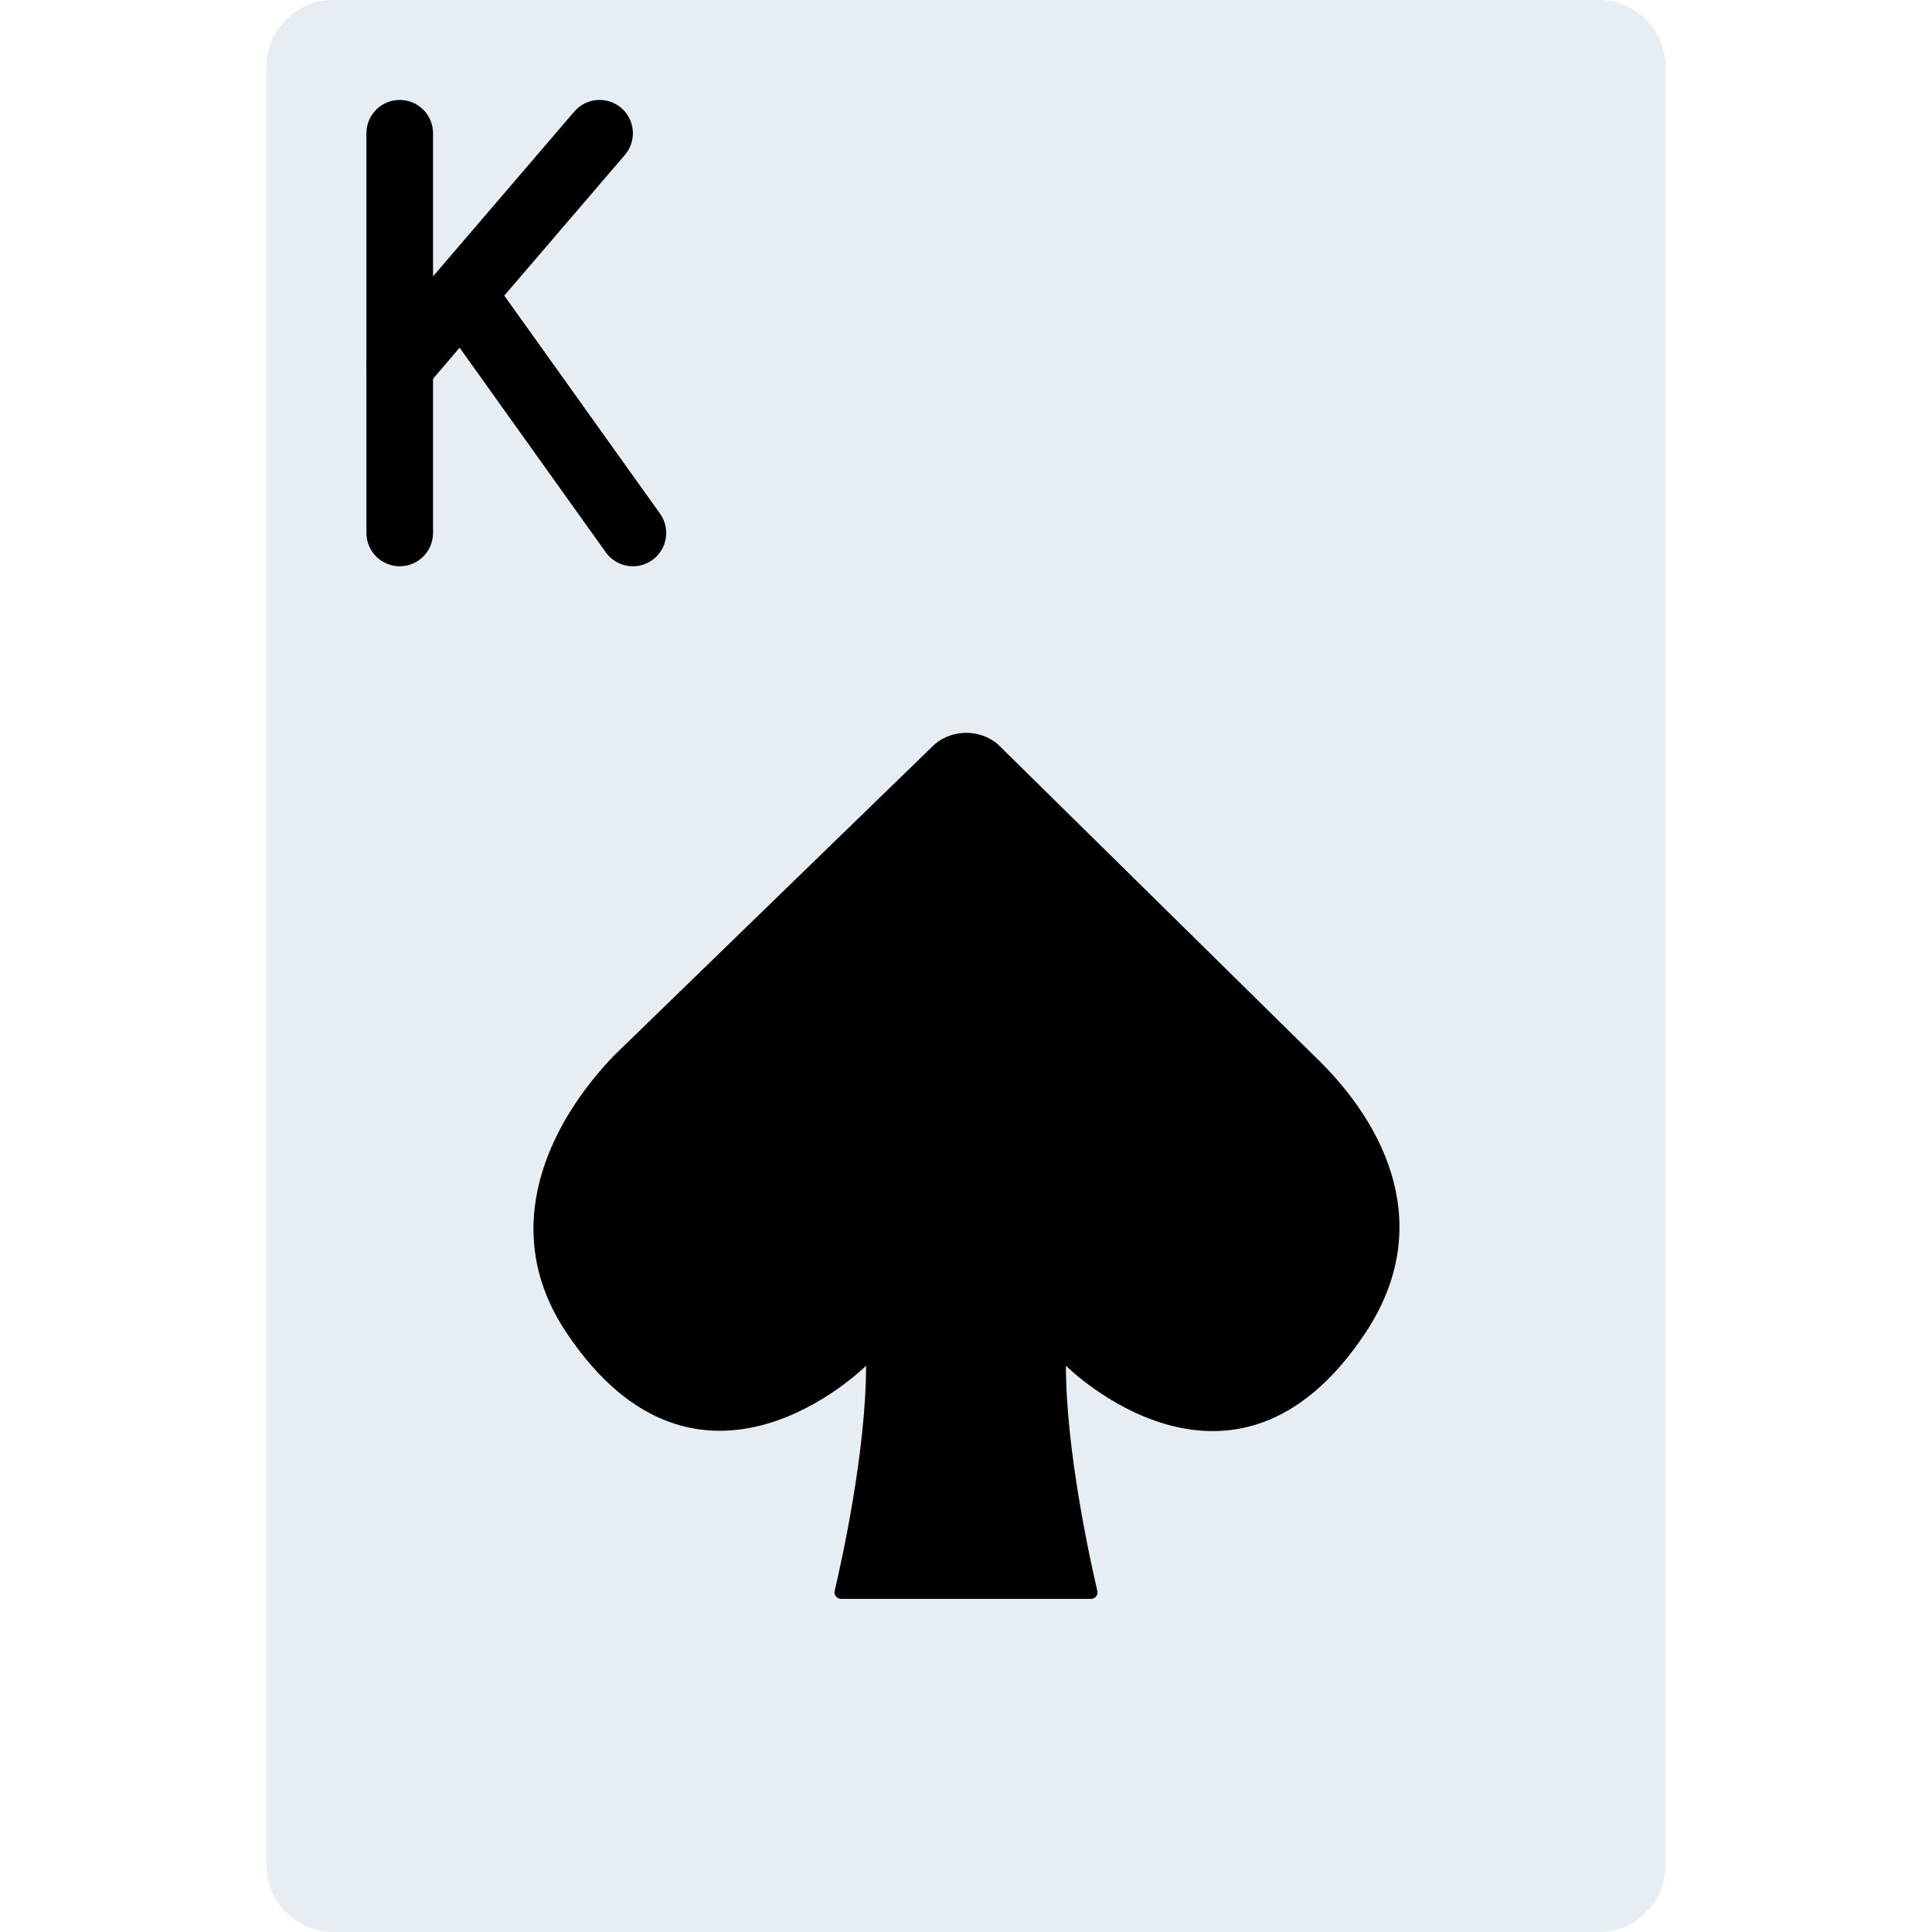
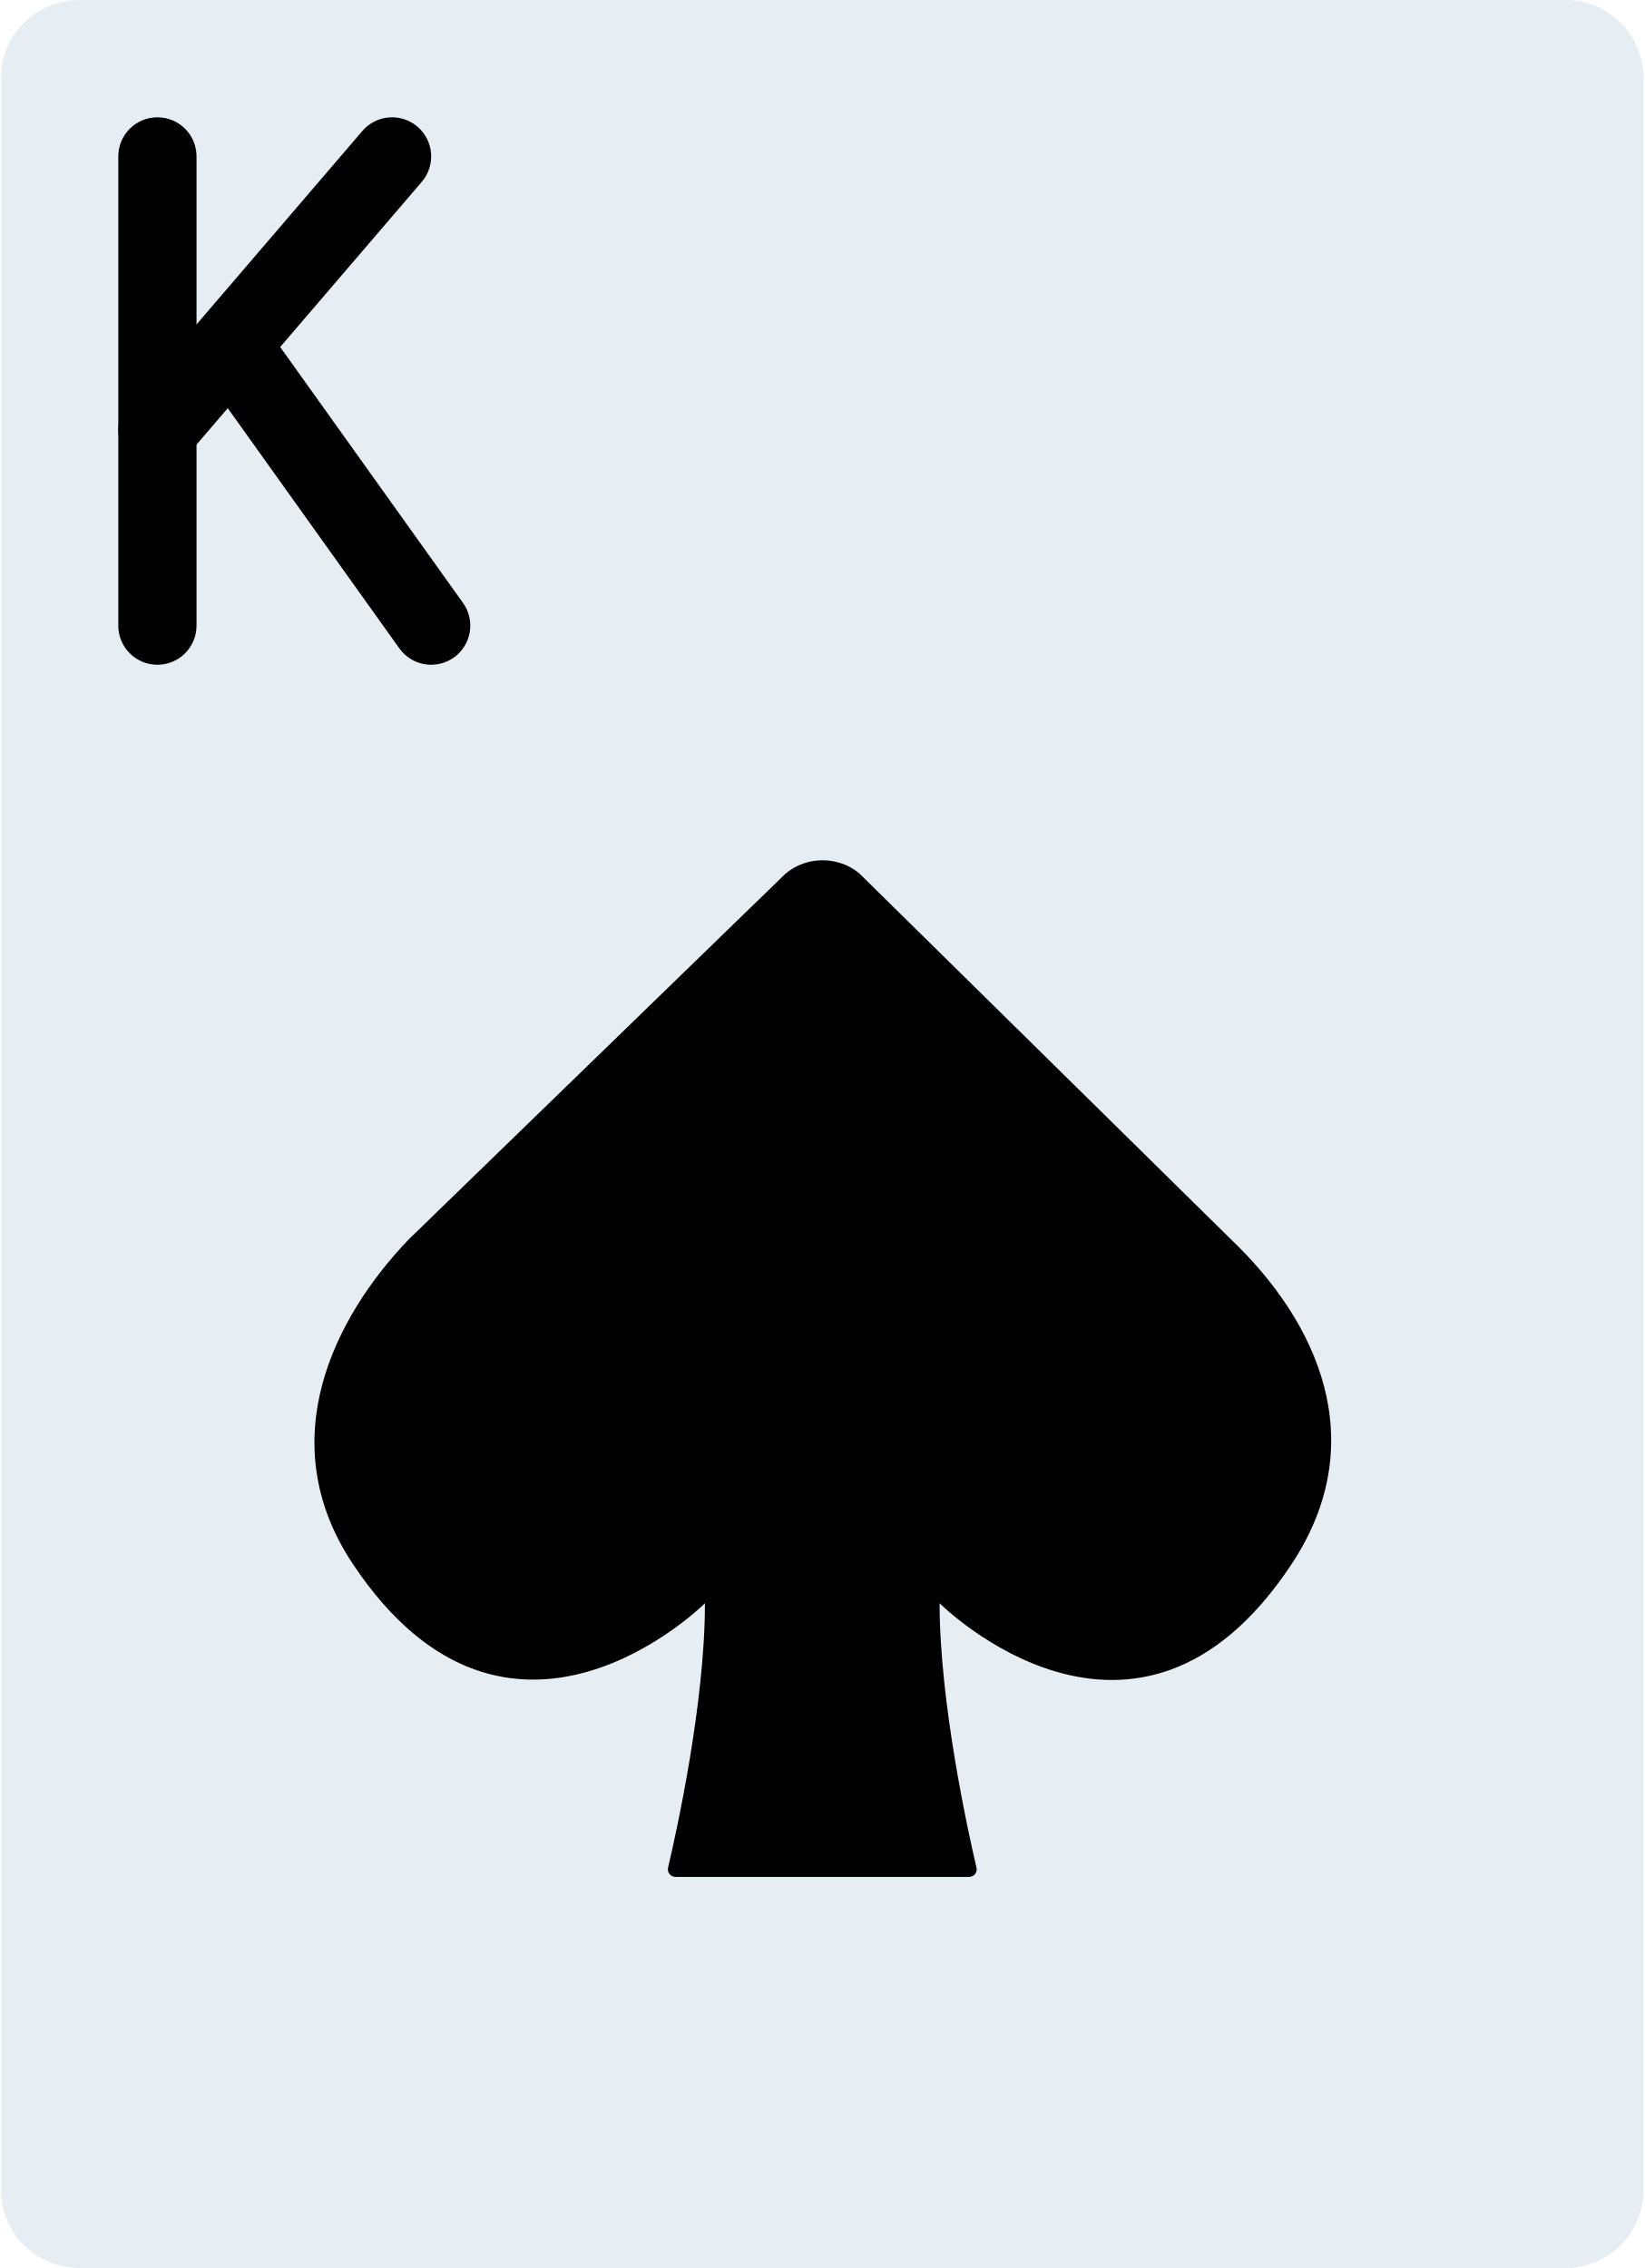
- <svg xmlns="http://www.w3.org/2000/svg" height="800px" width="800px" version="1.1" id="Layer_1" viewBox="0 0 512 512" xml:space="preserve">
-   <g>
-     <path style="fill:#E6EEF4;" d="M423.724,0H88.276c-9.754,0-17.655,7.901-17.655,17.655v476.69c0,9.754,7.901,17.655,17.655,17.655   h335.448c9.754,0,17.655-7.901,17.655-17.655V17.655C441.379,7.901,433.479,0,423.724,0" />
-     <g>
-       <path d="M282.483,361.931L282.483,361.931c0,0,44.323,44.323,79.448-8.828c18.282-27.666,5.888-54.616-13.603-73.242    l-83.906-82.635c-4.723-4.025-11.979-4.025-16.711,0l-85.124,82.635c-16.746,17.523-31.011,45.506-12.518,73.242    c35.31,52.966,79.448,8.828,79.448,8.828c0,22.625-6.444,51.703-8.324,59.683c-0.256,1.112,0.6,2.11,1.739,2.11h66.145    c1.139,0,1.986-0.997,1.73-2.101C288.936,413.617,282.483,384.415,282.483,361.931" />
-       <path d="M97.103,141.241c0,4.875,3.952,8.828,8.828,8.828c4.875,0,8.828-3.952,8.828-8.828V35.31c0-4.875-3.952-8.828-8.828-8.828    c-4.875,0-8.828,3.952-8.828,8.828V141.241z" />
-       <path d="M165.599,41.055c3.173-3.702,2.744-9.274-0.957-12.447s-9.274-2.744-12.447,0.957L99.229,91.359    c-3.173,3.702-2.744,9.274,0.957,12.447c3.702,3.173,9.274,2.744,12.447-0.957L165.599,41.055z" />
-       <path d="M130.77,74.317c-2.834-3.967-8.347-4.886-12.314-2.052c-3.967,2.834-4.886,8.347-2.052,12.314l44.138,61.793    c2.834,3.967,8.347,4.886,12.314,2.052c3.967-2.834,4.886-8.347,2.052-12.314L130.77,74.317z" />
-     </g>
-   </g>
+ <svg xmlns="http://www.w3.org/2000/svg" width="580" height="800" viewBox="0 0 580 800" fill="none">
+   <path d="M552.069 0H27.931C12.691 0 0.345 12.345 0.345 27.586V772.414C0.345 787.655 12.691 800 27.931 800H552.069C567.309 800 579.655 787.655 579.655 772.414V27.586C579.655 12.345 567.311 0 552.069 0Z" fill="#E6EEF4" />
+   <path d="M331.379 565.517C331.379 565.517 400.634 634.772 455.517 551.723C484.083 508.495 464.717 466.386 434.262 437.283L303.159 308.166C295.779 301.877 284.442 301.877 277.048 308.166L144.042 437.283C117.876 464.663 95.587 508.386 124.482 551.723C179.654 634.483 248.62 565.517 248.62 565.517C248.62 600.869 238.551 646.303 235.614 658.772C235.214 660.509 236.551 662.069 238.331 662.069H341.682C343.462 662.069 344.786 660.511 344.386 658.786C341.462 646.277 331.379 600.648 331.379 565.517Z" fill="black" />
+   <path d="M41.723 220.689C41.723 228.306 47.898 234.483 55.517 234.483C63.134 234.483 69.311 228.308 69.311 220.689V55.172C69.311 47.555 63.136 41.378 55.517 41.378C47.9 41.378 41.723 47.553 41.723 55.172V220.689Z" fill="black" />
+   <path d="M148.748 64.148C153.706 58.364 153.036 49.658 147.253 44.7C141.47 39.742 132.762 40.413 127.804 46.195L45.045 142.749C40.087 148.533 40.758 157.239 46.54 162.197C52.325 167.155 61.031 166.484 65.989 160.702L148.748 64.148Z" fill="black" />
+   <path d="M94.328 116.12C89.9 109.922 81.286 108.486 75.087 112.914C68.889 117.342 67.453 125.956 71.881 132.155L140.847 228.706C145.275 234.905 153.889 236.341 160.087 231.912C166.286 227.484 167.722 218.87 163.294 212.672L94.328 116.12Z" fill="black" />
</svg>
